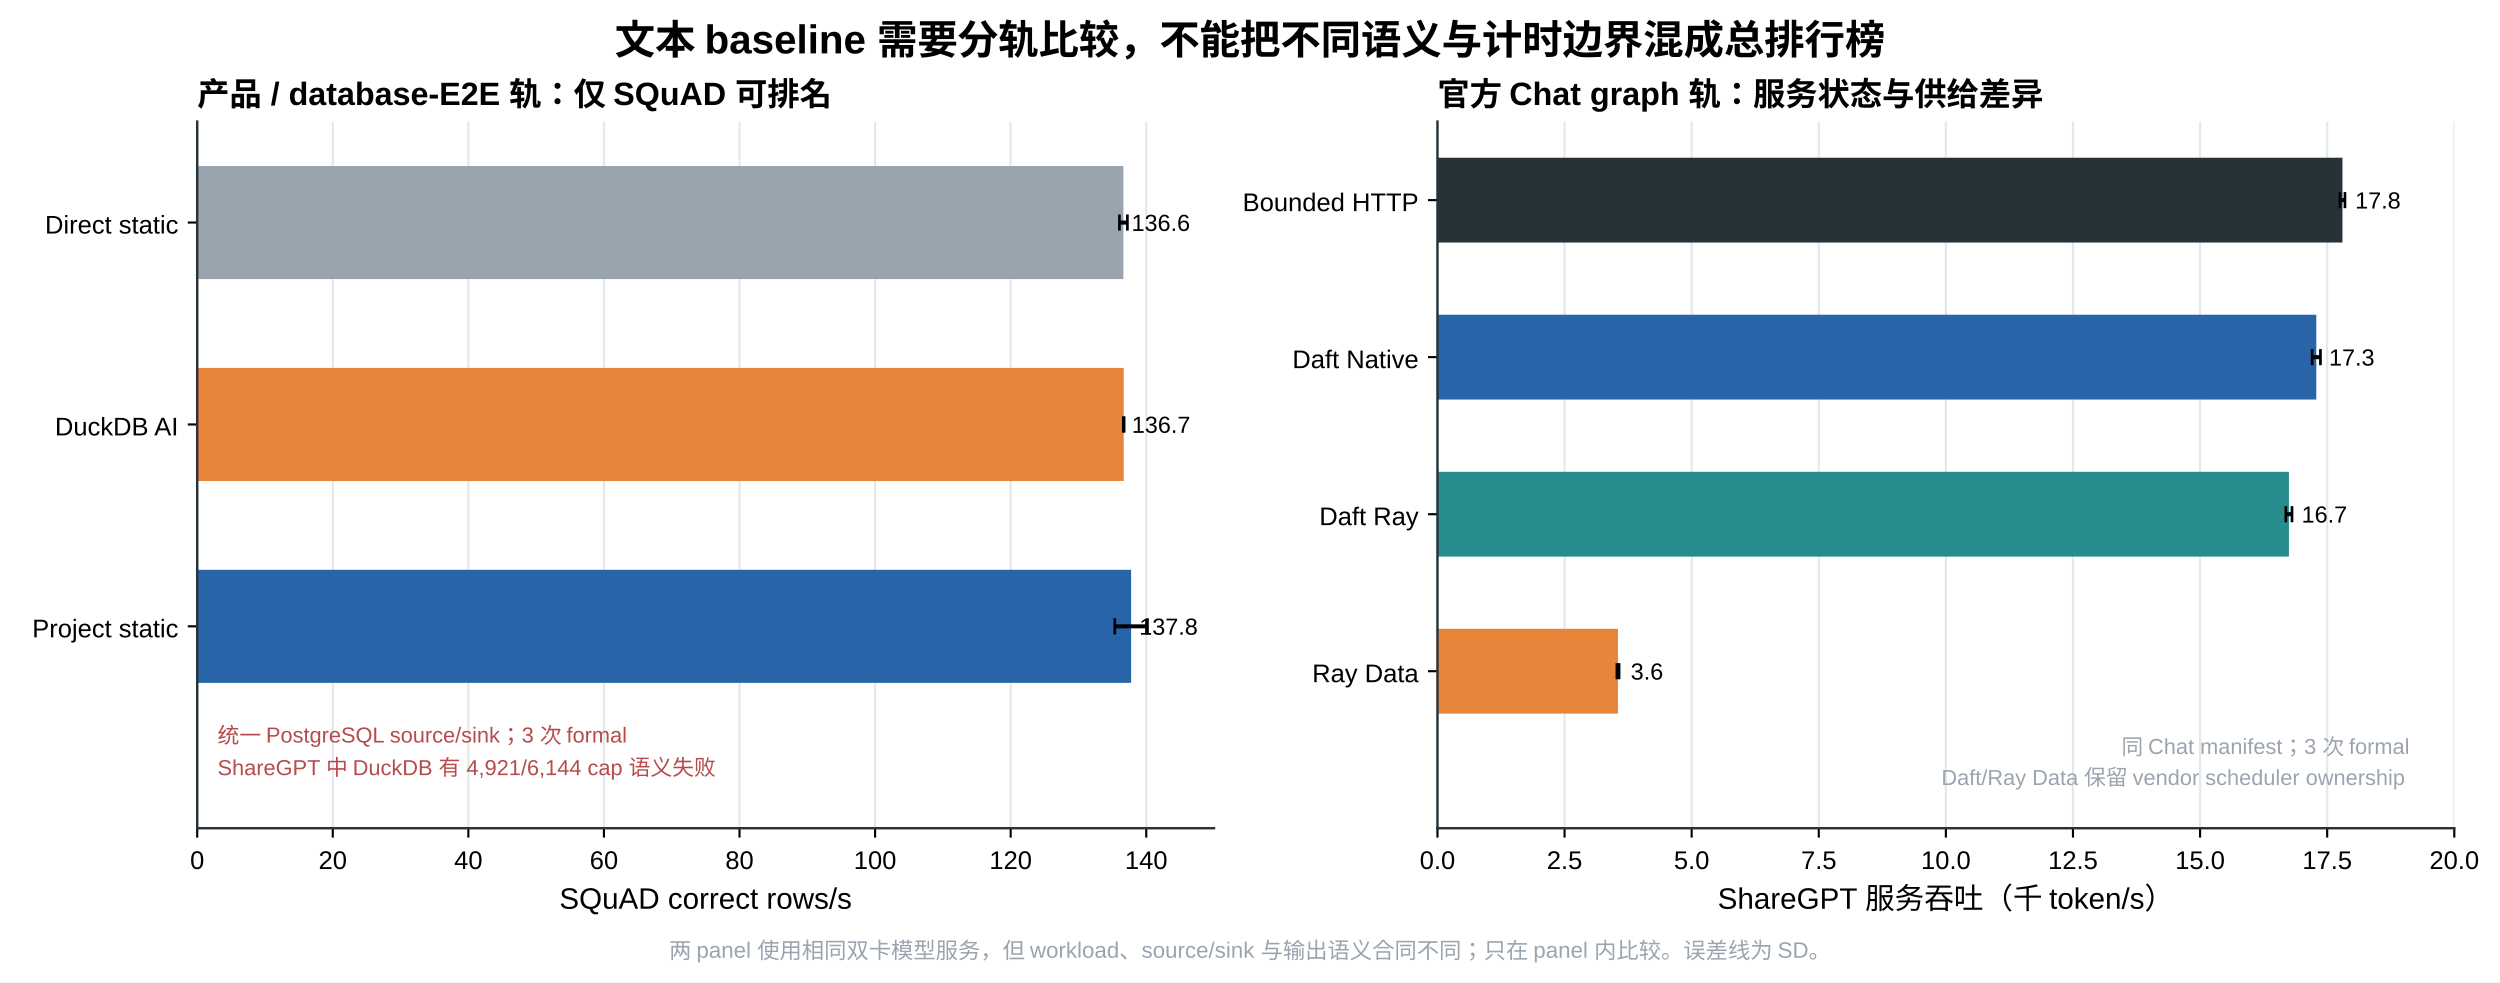
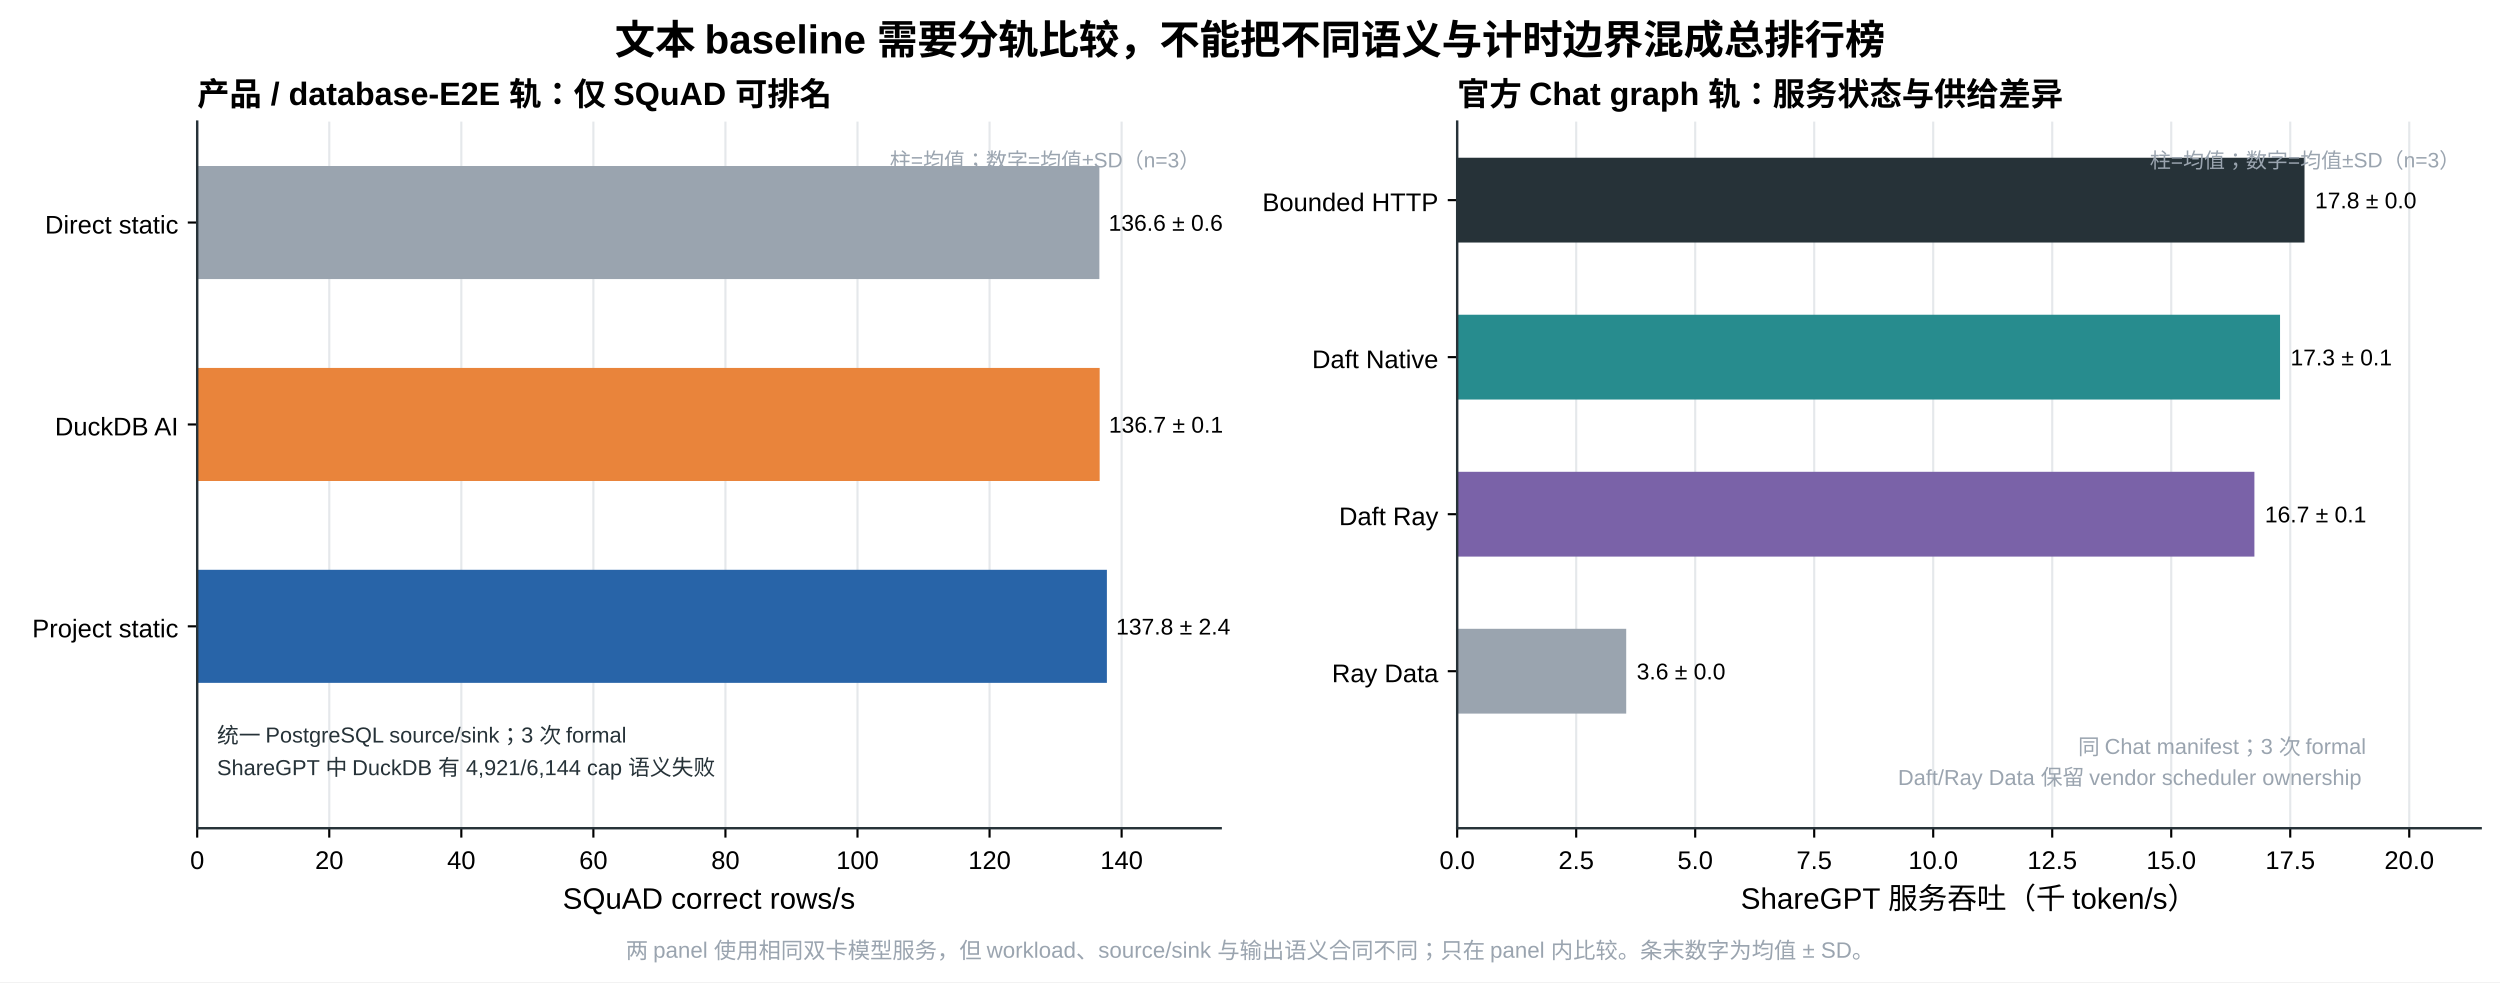
<svg xmlns="http://www.w3.org/2000/svg" xmlns:xlink="http://www.w3.org/1999/xlink" width="930pt" height="365.349pt" viewBox="0 0 930 365.349" version="1.1">
  <defs>
    <style type="text/css">*{stroke-linejoin: round; stroke-linecap: butt}</style>
  </defs>
  <g id="figure_1">
    <g id="patch_1">
      <path d="M 0 365.349 L 930 365.349 L 930 0 L 0 0 z " style="fill: #ffffff" />
    </g>
    <g id="axes_1">
      <g id="patch_2">
-         <path d="M 73.357 308.1 L 451.618 308.1 L 451.618 45.24 L 73.357 45.24 z " style="fill: #ffffff" />
+         <path d="M 73.357 308.1 L 454.087 308.1 L 454.087 45.24 L 73.357 45.24 z " style="fill: #ffffff" />
      </g>
      <g id="matplotlib.axis_1">
        <g id="xtick_1">
          <g id="line2d_1">
-             <path d="M 73.357 308.1 L 73.357 45.24 " clip-path="url(#pfc1456a3b5)" style="fill: none; stroke: #e5e8eb; stroke-width: 0.8; stroke-linecap: square" />
+             <path d="M 73.357 308.1 L 73.357 45.24 " clip-path="url(#pd7ad352379)" style="fill: none; stroke: #e5e8eb; stroke-width: 0.8; stroke-linecap: square" />
          </g>
          <g id="line2d_2">
            <defs>
-               <path id="m7f947f9c16" d="M 0 0 L 0 3.5 " style="stroke: #000000; stroke-width: 0.8" />
+               <path id="m84c4411a4e" d="M 0 0 L 0 3.5 " style="stroke: #000000; stroke-width: 0.8" />
            </defs>
            <g>
-               <use xlink:href="#m7f947f9c16" x="73.357" y="308.1" style="stroke: #000000; stroke-width: 0.8" />
+               <use xlink:href="#m84c4411a4e" x="73.357" y="308.1" style="stroke: #000000; stroke-width: 0.8" />
            </g>
          </g>
          <g id="text_1">
            <text style="font-size: 9.5px; font-family: 'PingFang SC', 'Hiragino Sans GB', 'Heiti SC', 'Arial', 'DejaVu Sans', 'Liberation Sans', sans-serif; text-anchor: middle" x="73.357" y="323.27" transform="rotate(-0 73.3568 323.2695)">0</text>
          </g>
        </g>
        <g id="xtick_2">
          <g id="line2d_3">
-             <path d="M 123.792 308.1 L 123.792 45.24 " clip-path="url(#pfc1456a3b5)" style="fill: none; stroke: #e5e8eb; stroke-width: 0.8; stroke-linecap: square" />
+             <path d="M 122.483 308.1 L 122.483 45.24 " clip-path="url(#pd7ad352379)" style="fill: none; stroke: #e5e8eb; stroke-width: 0.8; stroke-linecap: square" />
          </g>
          <g id="line2d_4">
            <g>
-               <use xlink:href="#m7f947f9c16" x="123.792" y="308.1" style="stroke: #000000; stroke-width: 0.8" />
+               <use xlink:href="#m84c4411a4e" x="122.483" y="308.1" style="stroke: #000000; stroke-width: 0.8" />
            </g>
          </g>
          <g id="text_2">
-             <text style="font-size: 9.5px; font-family: 'PingFang SC', 'Hiragino Sans GB', 'Heiti SC', 'Arial', 'DejaVu Sans', 'Liberation Sans', sans-serif; text-anchor: middle" x="123.792" y="323.27" transform="rotate(-0 123.7917 323.2695)">20</text>
+             <text style="font-size: 9.5px; font-family: 'PingFang SC', 'Hiragino Sans GB', 'Heiti SC', 'Arial', 'DejaVu Sans', 'Liberation Sans', sans-serif; text-anchor: middle" x="122.483" y="323.27" transform="rotate(-0 122.4833 323.2695)">20</text>
          </g>
        </g>
        <g id="xtick_3">
          <g id="line2d_5">
-             <path d="M 174.227 308.1 L 174.227 45.24 " clip-path="url(#pfc1456a3b5)" style="fill: none; stroke: #e5e8eb; stroke-width: 0.8; stroke-linecap: square" />
+             <path d="M 171.61 308.1 L 171.61 45.24 " clip-path="url(#pd7ad352379)" style="fill: none; stroke: #e5e8eb; stroke-width: 0.8; stroke-linecap: square" />
          </g>
          <g id="line2d_6">
            <g>
-               <use xlink:href="#m7f947f9c16" x="174.227" y="308.1" style="stroke: #000000; stroke-width: 0.8" />
+               <use xlink:href="#m84c4411a4e" x="171.61" y="308.1" style="stroke: #000000; stroke-width: 0.8" />
            </g>
          </g>
          <g id="text_3">
-             <text style="font-size: 9.5px; font-family: 'PingFang SC', 'Hiragino Sans GB', 'Heiti SC', 'Arial', 'DejaVu Sans', 'Liberation Sans', sans-serif; text-anchor: middle" x="174.227" y="323.27" transform="rotate(-0 174.2265 323.2695)">40</text>
+             <text style="font-size: 9.5px; font-family: 'PingFang SC', 'Hiragino Sans GB', 'Heiti SC', 'Arial', 'DejaVu Sans', 'Liberation Sans', sans-serif; text-anchor: middle" x="171.61" y="323.27" transform="rotate(-0 171.6098 323.2695)">40</text>
          </g>
        </g>
        <g id="xtick_4">
          <g id="line2d_7">
-             <path d="M 224.661 308.1 L 224.661 45.24 " clip-path="url(#pfc1456a3b5)" style="fill: none; stroke: #e5e8eb; stroke-width: 0.8; stroke-linecap: square" />
+             <path d="M 220.736 308.1 L 220.736 45.24 " clip-path="url(#pd7ad352379)" style="fill: none; stroke: #e5e8eb; stroke-width: 0.8; stroke-linecap: square" />
          </g>
          <g id="line2d_8">
            <g>
-               <use xlink:href="#m7f947f9c16" x="224.661" y="308.1" style="stroke: #000000; stroke-width: 0.8" />
+               <use xlink:href="#m84c4411a4e" x="220.736" y="308.1" style="stroke: #000000; stroke-width: 0.8" />
            </g>
          </g>
          <g id="text_4">
-             <text style="font-size: 9.5px; font-family: 'PingFang SC', 'Hiragino Sans GB', 'Heiti SC', 'Arial', 'DejaVu Sans', 'Liberation Sans', sans-serif; text-anchor: middle" x="224.661" y="323.27" transform="rotate(-0 224.6614 323.2695)">60</text>
+             <text style="font-size: 9.5px; font-family: 'PingFang SC', 'Hiragino Sans GB', 'Heiti SC', 'Arial', 'DejaVu Sans', 'Liberation Sans', sans-serif; text-anchor: middle" x="220.736" y="323.27" transform="rotate(-0 220.7363 323.2695)">60</text>
          </g>
        </g>
        <g id="xtick_5">
          <g id="line2d_9">
-             <path d="M 275.096 308.1 L 275.096 45.24 " clip-path="url(#pfc1456a3b5)" style="fill: none; stroke: #e5e8eb; stroke-width: 0.8; stroke-linecap: square" />
+             <path d="M 269.863 308.1 L 269.863 45.24 " clip-path="url(#pd7ad352379)" style="fill: none; stroke: #e5e8eb; stroke-width: 0.8; stroke-linecap: square" />
          </g>
          <g id="line2d_10">
            <g>
-               <use xlink:href="#m7f947f9c16" x="275.096" y="308.1" style="stroke: #000000; stroke-width: 0.8" />
+               <use xlink:href="#m84c4411a4e" x="269.863" y="308.1" style="stroke: #000000; stroke-width: 0.8" />
            </g>
          </g>
          <g id="text_5">
-             <text style="font-size: 9.5px; font-family: 'PingFang SC', 'Hiragino Sans GB', 'Heiti SC', 'Arial', 'DejaVu Sans', 'Liberation Sans', sans-serif; text-anchor: middle" x="275.096" y="323.27" transform="rotate(-0 275.0963 323.2695)">80</text>
+             <text style="font-size: 9.5px; font-family: 'PingFang SC', 'Hiragino Sans GB', 'Heiti SC', 'Arial', 'DejaVu Sans', 'Liberation Sans', sans-serif; text-anchor: middle" x="269.863" y="323.27" transform="rotate(-0 269.8628 323.2695)">80</text>
          </g>
        </g>
        <g id="xtick_6">
          <g id="line2d_11">
-             <path d="M 325.531 308.1 L 325.531 45.24 " clip-path="url(#pfc1456a3b5)" style="fill: none; stroke: #e5e8eb; stroke-width: 0.8; stroke-linecap: square" />
+             <path d="M 318.989 308.1 L 318.989 45.24 " clip-path="url(#pd7ad352379)" style="fill: none; stroke: #e5e8eb; stroke-width: 0.8; stroke-linecap: square" />
          </g>
          <g id="line2d_12">
            <g>
-               <use xlink:href="#m7f947f9c16" x="325.531" y="308.1" style="stroke: #000000; stroke-width: 0.8" />
+               <use xlink:href="#m84c4411a4e" x="318.989" y="308.1" style="stroke: #000000; stroke-width: 0.8" />
            </g>
          </g>
          <g id="text_6">
-             <text style="font-size: 9.5px; font-family: 'PingFang SC', 'Hiragino Sans GB', 'Heiti SC', 'Arial', 'DejaVu Sans', 'Liberation Sans', sans-serif; text-anchor: middle" x="325.531" y="323.27" transform="rotate(-0 325.5312 323.2695)">100</text>
+             <text style="font-size: 9.5px; font-family: 'PingFang SC', 'Hiragino Sans GB', 'Heiti SC', 'Arial', 'DejaVu Sans', 'Liberation Sans', sans-serif; text-anchor: middle" x="318.989" y="323.27" transform="rotate(-0 318.9893 323.2695)">100</text>
          </g>
        </g>
        <g id="xtick_7">
          <g id="line2d_13">
-             <path d="M 375.966 308.1 L 375.966 45.24 " clip-path="url(#pfc1456a3b5)" style="fill: none; stroke: #e5e8eb; stroke-width: 0.8; stroke-linecap: square" />
+             <path d="M 368.116 308.1 L 368.116 45.24 " clip-path="url(#pd7ad352379)" style="fill: none; stroke: #e5e8eb; stroke-width: 0.8; stroke-linecap: square" />
          </g>
          <g id="line2d_14">
            <g>
-               <use xlink:href="#m7f947f9c16" x="375.966" y="308.1" style="stroke: #000000; stroke-width: 0.8" />
+               <use xlink:href="#m84c4411a4e" x="368.116" y="308.1" style="stroke: #000000; stroke-width: 0.8" />
            </g>
          </g>
          <g id="text_7">
-             <text style="font-size: 9.5px; font-family: 'PingFang SC', 'Hiragino Sans GB', 'Heiti SC', 'Arial', 'DejaVu Sans', 'Liberation Sans', sans-serif; text-anchor: middle" x="375.966" y="323.27" transform="rotate(-0 375.966 323.2695)">120</text>
+             <text style="font-size: 9.5px; font-family: 'PingFang SC', 'Hiragino Sans GB', 'Heiti SC', 'Arial', 'DejaVu Sans', 'Liberation Sans', sans-serif; text-anchor: middle" x="368.116" y="323.27" transform="rotate(-0 368.1158 323.2695)">120</text>
          </g>
        </g>
        <g id="xtick_8">
          <g id="line2d_15">
-             <path d="M 426.401 308.1 L 426.401 45.24 " clip-path="url(#pfc1456a3b5)" style="fill: none; stroke: #e5e8eb; stroke-width: 0.8; stroke-linecap: square" />
+             <path d="M 417.242 308.1 L 417.242 45.24 " clip-path="url(#pd7ad352379)" style="fill: none; stroke: #e5e8eb; stroke-width: 0.8; stroke-linecap: square" />
          </g>
          <g id="line2d_16">
            <g>
-               <use xlink:href="#m7f947f9c16" x="426.401" y="308.1" style="stroke: #000000; stroke-width: 0.8" />
+               <use xlink:href="#m84c4411a4e" x="417.242" y="308.1" style="stroke: #000000; stroke-width: 0.8" />
            </g>
          </g>
          <g id="text_8">
-             <text style="font-size: 9.5px; font-family: 'PingFang SC', 'Hiragino Sans GB', 'Heiti SC', 'Arial', 'DejaVu Sans', 'Liberation Sans', sans-serif; text-anchor: middle" x="426.401" y="323.27" transform="rotate(-0 426.4009 323.2695)">140</text>
+             <text style="font-size: 9.5px; font-family: 'PingFang SC', 'Hiragino Sans GB', 'Heiti SC', 'Arial', 'DejaVu Sans', 'Liberation Sans', sans-serif; text-anchor: middle" x="417.242" y="323.27" transform="rotate(-0 417.2423 323.2695)">140</text>
          </g>
        </g>
        <g id="text_9">
-           <text style="font-size: 11px; font-family: 'PingFang SC', 'Hiragino Sans GB', 'Heiti SC', 'Arial', 'DejaVu Sans', 'Liberation Sans', sans-serif; text-anchor: middle" x="262.488" y="338.06" transform="rotate(-0 262.4876 338.0595)">SQuAD correct rows/s</text>
+           <text style="font-size: 11px; font-family: 'PingFang SC', 'Hiragino Sans GB', 'Heiti SC', 'Arial', 'DejaVu Sans', 'Liberation Sans', sans-serif; text-anchor: middle" x="263.722" y="338.06" transform="rotate(-0 263.722 338.0595)">SQuAD correct rows/s</text>
        </g>
      </g>
      <g id="matplotlib.axis_2">
        <g id="ytick_1">
          <g id="line2d_17">
            <defs>
-               <path id="m5172d0566d" d="M 0 0 L -3.5 0 " style="stroke: #000000; stroke-width: 0.8" />
+               <path id="ma4b8f0d370" d="M 0 0 L -3.5 0 " style="stroke: #000000; stroke-width: 0.8" />
            </defs>
            <g>
-               <use xlink:href="#m5172d0566d" x="73.357" y="82.791" style="stroke: #000000; stroke-width: 0.8" />
+               <use xlink:href="#ma4b8f0d370" x="73.357" y="82.791" style="stroke: #000000; stroke-width: 0.8" />
            </g>
          </g>
          <g id="text_10">
            <text style="font-size: 9.5px; font-family: 'PingFang SC', 'Hiragino Sans GB', 'Heiti SC', 'Arial', 'DejaVu Sans', 'Liberation Sans', sans-serif; text-anchor: end" x="66.357" y="86.876" transform="rotate(-0 66.3568 86.87637)">Direct static</text>
          </g>
        </g>
        <g id="ytick_2">
          <g id="line2d_18">
            <g>
-               <use xlink:href="#m5172d0566d" x="73.357" y="157.894" style="stroke: #000000; stroke-width: 0.8" />
+               <use xlink:href="#ma4b8f0d370" x="73.357" y="157.894" style="stroke: #000000; stroke-width: 0.8" />
            </g>
          </g>
          <g id="text_11">
            <text style="font-size: 9.5px; font-family: 'PingFang SC', 'Hiragino Sans GB', 'Heiti SC', 'Arial', 'DejaVu Sans', 'Liberation Sans', sans-serif; text-anchor: end" x="66.357" y="161.979" transform="rotate(-0 66.3568 161.9791)">DuckDB AI</text>
          </g>
        </g>
        <g id="ytick_3">
          <g id="line2d_19">
            <g>
-               <use xlink:href="#m5172d0566d" x="73.357" y="232.997" style="stroke: #000000; stroke-width: 0.8" />
+               <use xlink:href="#ma4b8f0d370" x="73.357" y="232.997" style="stroke: #000000; stroke-width: 0.8" />
            </g>
          </g>
          <g id="text_12">
            <text style="font-size: 9.5px; font-family: 'PingFang SC', 'Hiragino Sans GB', 'Heiti SC', 'Arial', 'DejaVu Sans', 'Liberation Sans', sans-serif; text-anchor: end" x="66.357" y="237.082" transform="rotate(-0 66.3568 237.0818)">Project static</text>
          </g>
        </g>
      </g>
      <g id="patch_3">
-         <path d="M 73.357 103.82 L 417.907 103.82 L 417.907 61.763 L 73.357 61.763 z " clip-path="url(#pfc1456a3b5)" style="fill: #9aa4af" />
+         <path d="M 73.357 103.82 L 408.969 103.82 L 408.969 61.763 L 73.357 61.763 z " clip-path="url(#pd7ad352379)" style="fill: #9aa4af" />
      </g>
      <g id="patch_4">
-         <path d="M 73.357 178.923 L 418.016 178.923 L 418.016 136.865 L 73.357 136.865 z " clip-path="url(#pfc1456a3b5)" style="fill: #e9843b" />
+         <path d="M 73.357 178.923 L 409.075 178.923 L 409.075 136.865 L 73.357 136.865 z " clip-path="url(#pd7ad352379)" style="fill: #e9843b" />
      </g>
      <g id="patch_5">
-         <path d="M 73.357 254.026 L 420.777 254.026 L 420.777 211.968 L 73.357 211.968 z " clip-path="url(#pfc1456a3b5)" style="fill: #2864a8" />
-       </g>
-       <g id="LineCollection_1">
-         <path d="M 416.425 82.791 L 419.389 82.791 " clip-path="url(#pfc1456a3b5)" style="fill: none; stroke: #000000; stroke-width: 1.5" />
-         <path d="M 417.862 157.894 L 418.171 157.894 " clip-path="url(#pfc1456a3b5)" style="fill: none; stroke: #000000; stroke-width: 1.5" />
-         <path d="M 414.699 232.997 L 426.856 232.997 " clip-path="url(#pfc1456a3b5)" style="fill: none; stroke: #000000; stroke-width: 1.5" />
-       </g>
-       <g id="line2d_20">
-         <defs>
-           <path id="md7162f3117" d="M 0 3 L 0 -3 " style="stroke: #000000" />
-         </defs>
-         <g clip-path="url(#pfc1456a3b5)">
-           <use xlink:href="#md7162f3117" x="416.425" y="82.791" style="fill: #1f77b4; stroke: #000000" />
-           <use xlink:href="#md7162f3117" x="417.862" y="157.894" style="fill: #1f77b4; stroke: #000000" />
-           <use xlink:href="#md7162f3117" x="414.699" y="232.997" style="fill: #1f77b4; stroke: #000000" />
-         </g>
-       </g>
-       <g id="line2d_21">
-         <g clip-path="url(#pfc1456a3b5)">
-           <use xlink:href="#md7162f3117" x="419.389" y="82.791" style="fill: #1f77b4; stroke: #000000" />
-           <use xlink:href="#md7162f3117" x="418.171" y="157.894" style="fill: #1f77b4; stroke: #000000" />
-           <use xlink:href="#md7162f3117" x="426.856" y="232.997" style="fill: #1f77b4; stroke: #000000" />
-         </g>
+         <path d="M 73.357 254.026 L 411.765 254.026 L 411.765 211.968 L 73.357 211.968 z " clip-path="url(#pd7ad352379)" style="fill: #2864a8" />
      </g>
      <g id="patch_6">
        <path d="M 73.357 308.1 L 73.357 45.24 " style="fill: none; stroke: #263238; stroke-width: 0.9; stroke-linejoin: miter; stroke-linecap: square" />
      </g>
      <g id="patch_7">
-         <path d="M 73.357 308.1 L 451.618 308.1 " style="fill: none; stroke: #263238; stroke-width: 0.9; stroke-linejoin: miter; stroke-linecap: square" />
+         <path d="M 73.357 308.1 L 454.087 308.1 " style="fill: none; stroke: #263238; stroke-width: 0.9; stroke-linejoin: miter; stroke-linecap: square" />
      </g>
      <g id="text_13">
-         <text style="font-size: 8.7px; font-family: 'PingFang SC', 'Hiragino Sans GB', 'Heiti SC', 'Arial', 'DejaVu Sans', 'Liberation Sans', sans-serif; text-anchor: start" x="420.933" y="85.923" transform="rotate(-0 420.9329 85.92337)">136.6</text>
+         <text style="font-size: 8.5px; font-family: 'PingFang SC', 'Hiragino Sans GB', 'Heiti SC', 'Arial', 'DejaVu Sans', 'Liberation Sans', sans-serif; text-anchor: start" x="412.407" y="85.851" transform="rotate(-0 412.4074 85.85137)">136.6 ± 0.6</text>
      </g>
      <g id="text_14">
-         <text style="font-size: 8.7px; font-family: 'PingFang SC', 'Hiragino Sans GB', 'Heiti SC', 'Arial', 'DejaVu Sans', 'Liberation Sans', sans-serif; text-anchor: start" x="421.043" y="161.026" transform="rotate(-0 421.0425 161.0261)">136.7</text>
+         <text style="font-size: 8.5px; font-family: 'PingFang SC', 'Hiragino Sans GB', 'Heiti SC', 'Arial', 'DejaVu Sans', 'Liberation Sans', sans-serif; text-anchor: start" x="412.514" y="160.954" transform="rotate(-0 412.5142 160.9541)">136.7 ± 0.1</text>
      </g>
      <g id="text_15">
-         <text style="font-size: 8.7px; font-family: 'PingFang SC', 'Hiragino Sans GB', 'Heiti SC', 'Arial', 'DejaVu Sans', 'Liberation Sans', sans-serif; text-anchor: start" x="423.803" y="236.129" transform="rotate(-0 423.8035 236.1288)">137.8</text>
+         <text style="font-size: 8.5px; font-family: 'PingFang SC', 'Hiragino Sans GB', 'Heiti SC', 'Arial', 'DejaVu Sans', 'Liberation Sans', sans-serif; text-anchor: start" x="415.203" y="236.057" transform="rotate(-0 415.2035 236.0568)">137.8 ± 2.4</text>
      </g>
      <g id="text_16">
-         <text style="font-size: 8.1px; font-family: 'PingFang SC', 'Hiragino Sans GB', 'Heiti SC', 'Arial', 'DejaVu Sans', 'Liberation Sans', sans-serif; fill: #b74b4b" transform="translate(80.92203 276.4299)">统一 PostgreSQL source/sink；3 次 formal</text>
-         <text style="font-size: 8.1px; font-family: 'PingFang SC', 'Hiragino Sans GB', 'Heiti SC', 'Arial', 'DejaVu Sans', 'Liberation Sans', sans-serif; fill: #b74b4b" transform="translate(80.92203 288.3534)">ShareGPT 中 DuckDB 有 4,921/6,144 cap 语义失败</text>
+         <text style="font-size: 8.1px; font-family: 'PingFang SC', 'Hiragino Sans GB', 'Heiti SC', 'Arial', 'DejaVu Sans', 'Liberation Sans', sans-serif; fill: #263238" transform="translate(80.72577 276.4299)">统一 PostgreSQL source/sink；3 次 formal</text>
+         <text style="font-size: 8.1px; font-family: 'PingFang SC', 'Hiragino Sans GB', 'Heiti SC', 'Arial', 'DejaVu Sans', 'Liberation Sans', sans-serif; fill: #263238" transform="translate(80.72577 288.3534)">ShareGPT 中 DuckDB 有 4,921/6,144 cap 语义失败</text>
      </g>
      <g id="text_17">
+         <text style="font-size: 7.8px; font-family: 'PingFang SC', 'Hiragino Sans GB', 'Heiti SC', 'Arial', 'DejaVu Sans', 'Liberation Sans', sans-serif; text-anchor: end; fill: #9aa4af" x="446.473" y="62.462" transform="rotate(-0 446.4726 62.46239)">柱=均值；数字=均值±SD（n=3）</text>
+       </g>
+       <g id="text_18">
        <text style="font-weight: 700; font-size: 12px; font-family: 'PingFang SC', 'Hiragino Sans GB', 'Heiti SC', 'Arial', 'DejaVu Sans', 'Liberation Sans', sans-serif; text-anchor: start" x="73.357" y="39.24" transform="rotate(-0 73.3568 39.24001)">产品 / database-E2E 轨：仅 SQuAD 可排名</text>
      </g>
    </g>
    <g id="axes_2">
      <g id="patch_8">
-         <path d="M 534.734 308.1 L 912.995 308.1 L 912.995 45.24 L 534.734 45.24 z " style="fill: #ffffff" />
+         <path d="M 542.069 308.1 L 922.8 308.1 L 922.8 45.24 L 542.069 45.24 z " style="fill: #ffffff" />
      </g>
      <g id="matplotlib.axis_3">
        <g id="xtick_9">
+           <g id="line2d_20">
+             <path d="M 542.069 308.1 L 542.069 45.24 " clip-path="url(#p8cda7e7701)" style="fill: none; stroke: #e5e8eb; stroke-width: 0.8; stroke-linecap: square" />
+           </g>
+           <g id="line2d_21">
+             <g>
+               <use xlink:href="#m84c4411a4e" x="542.069" y="308.1" style="stroke: #000000; stroke-width: 0.8" />
+             </g>
+           </g>
+           <g id="text_19">
+             <text style="font-size: 9.5px; font-family: 'PingFang SC', 'Hiragino Sans GB', 'Heiti SC', 'Arial', 'DejaVu Sans', 'Liberation Sans', sans-serif; text-anchor: middle" x="542.069" y="323.27" transform="rotate(-0 542.0691 323.2695)">0.0</text>
+           </g>
+         </g>
+         <g id="xtick_10">
          <g id="line2d_22">
-             <path d="M 534.734 308.1 L 534.734 45.24 " clip-path="url(#pbcf5868445)" style="fill: none; stroke: #e5e8eb; stroke-width: 0.8; stroke-linecap: square" />
+             <path d="M 586.34 308.1 L 586.34 45.24 " clip-path="url(#p8cda7e7701)" style="fill: none; stroke: #e5e8eb; stroke-width: 0.8; stroke-linecap: square" />
          </g>
          <g id="line2d_23">
            <g>
-               <use xlink:href="#m7f947f9c16" x="534.734" y="308.1" style="stroke: #000000; stroke-width: 0.8" />
-             </g>
-           </g>
-           <g id="text_18">
-             <text style="font-size: 9.5px; font-family: 'PingFang SC', 'Hiragino Sans GB', 'Heiti SC', 'Arial', 'DejaVu Sans', 'Liberation Sans', sans-serif; text-anchor: middle" x="534.734" y="323.27" transform="rotate(-0 534.7337 323.2695)">0.0</text>
-           </g>
-         </g>
-         <g id="xtick_10">
+               <use xlink:href="#m84c4411a4e" x="586.34" y="308.1" style="stroke: #000000; stroke-width: 0.8" />
+             </g>
+           </g>
+           <g id="text_20">
+             <text style="font-size: 9.5px; font-family: 'PingFang SC', 'Hiragino Sans GB', 'Heiti SC', 'Arial', 'DejaVu Sans', 'Liberation Sans', sans-serif; text-anchor: middle" x="586.34" y="323.27" transform="rotate(-0 586.3401 323.2695)">2.5</text>
+           </g>
+         </g>
+         <g id="xtick_11">
          <g id="line2d_24">
-             <path d="M 582.016 308.1 L 582.016 45.24 " clip-path="url(#pbcf5868445)" style="fill: none; stroke: #e5e8eb; stroke-width: 0.8; stroke-linecap: square" />
+             <path d="M 630.611 308.1 L 630.611 45.24 " clip-path="url(#p8cda7e7701)" style="fill: none; stroke: #e5e8eb; stroke-width: 0.8; stroke-linecap: square" />
          </g>
          <g id="line2d_25">
            <g>
-               <use xlink:href="#m7f947f9c16" x="582.016" y="308.1" style="stroke: #000000; stroke-width: 0.8" />
-             </g>
-           </g>
-           <g id="text_19">
-             <text style="font-size: 9.5px; font-family: 'PingFang SC', 'Hiragino Sans GB', 'Heiti SC', 'Arial', 'DejaVu Sans', 'Liberation Sans', sans-serif; text-anchor: middle" x="582.016" y="323.27" transform="rotate(-0 582.0164 323.2695)">2.5</text>
-           </g>
-         </g>
-         <g id="xtick_11">
+               <use xlink:href="#m84c4411a4e" x="630.611" y="308.1" style="stroke: #000000; stroke-width: 0.8" />
+             </g>
+           </g>
+           <g id="text_21">
+             <text style="font-size: 9.5px; font-family: 'PingFang SC', 'Hiragino Sans GB', 'Heiti SC', 'Arial', 'DejaVu Sans', 'Liberation Sans', sans-serif; text-anchor: middle" x="630.611" y="323.27" transform="rotate(-0 630.6111 323.2695)">5.0</text>
+           </g>
+         </g>
+         <g id="xtick_12">
          <g id="line2d_26">
-             <path d="M 629.299 308.1 L 629.299 45.24 " clip-path="url(#pbcf5868445)" style="fill: none; stroke: #e5e8eb; stroke-width: 0.8; stroke-linecap: square" />
+             <path d="M 674.882 308.1 L 674.882 45.24 " clip-path="url(#p8cda7e7701)" style="fill: none; stroke: #e5e8eb; stroke-width: 0.8; stroke-linecap: square" />
          </g>
          <g id="line2d_27">
            <g>
-               <use xlink:href="#m7f947f9c16" x="629.299" y="308.1" style="stroke: #000000; stroke-width: 0.8" />
-             </g>
-           </g>
-           <g id="text_20">
-             <text style="font-size: 9.5px; font-family: 'PingFang SC', 'Hiragino Sans GB', 'Heiti SC', 'Arial', 'DejaVu Sans', 'Liberation Sans', sans-serif; text-anchor: middle" x="629.299" y="323.27" transform="rotate(-0 629.299 323.2695)">5.0</text>
-           </g>
-         </g>
-         <g id="xtick_12">
+               <use xlink:href="#m84c4411a4e" x="674.882" y="308.1" style="stroke: #000000; stroke-width: 0.8" />
+             </g>
+           </g>
+           <g id="text_22">
+             <text style="font-size: 9.5px; font-family: 'PingFang SC', 'Hiragino Sans GB', 'Heiti SC', 'Arial', 'DejaVu Sans', 'Liberation Sans', sans-serif; text-anchor: middle" x="674.882" y="323.27" transform="rotate(-0 674.8821 323.2695)">7.5</text>
+           </g>
+         </g>
+         <g id="xtick_13">
          <g id="line2d_28">
-             <path d="M 676.582 308.1 L 676.582 45.24 " clip-path="url(#pbcf5868445)" style="fill: none; stroke: #e5e8eb; stroke-width: 0.8; stroke-linecap: square" />
+             <path d="M 719.153 308.1 L 719.153 45.24 " clip-path="url(#p8cda7e7701)" style="fill: none; stroke: #e5e8eb; stroke-width: 0.8; stroke-linecap: square" />
          </g>
          <g id="line2d_29">
            <g>
-               <use xlink:href="#m7f947f9c16" x="676.582" y="308.1" style="stroke: #000000; stroke-width: 0.8" />
-             </g>
-           </g>
-           <g id="text_21">
-             <text style="font-size: 9.5px; font-family: 'PingFang SC', 'Hiragino Sans GB', 'Heiti SC', 'Arial', 'DejaVu Sans', 'Liberation Sans', sans-serif; text-anchor: middle" x="676.582" y="323.27" transform="rotate(-0 676.5817 323.2695)">7.5</text>
-           </g>
-         </g>
-         <g id="xtick_13">
+               <use xlink:href="#m84c4411a4e" x="719.153" y="308.1" style="stroke: #000000; stroke-width: 0.8" />
+             </g>
+           </g>
+           <g id="text_23">
+             <text style="font-size: 9.5px; font-family: 'PingFang SC', 'Hiragino Sans GB', 'Heiti SC', 'Arial', 'DejaVu Sans', 'Liberation Sans', sans-serif; text-anchor: middle" x="719.153" y="323.27" transform="rotate(-0 719.153 323.2695)">10.0</text>
+           </g>
+         </g>
+         <g id="xtick_14">
          <g id="line2d_30">
-             <path d="M 723.864 308.1 L 723.864 45.24 " clip-path="url(#pbcf5868445)" style="fill: none; stroke: #e5e8eb; stroke-width: 0.8; stroke-linecap: square" />
+             <path d="M 763.424 308.1 L 763.424 45.24 " clip-path="url(#p8cda7e7701)" style="fill: none; stroke: #e5e8eb; stroke-width: 0.8; stroke-linecap: square" />
          </g>
          <g id="line2d_31">
            <g>
-               <use xlink:href="#m7f947f9c16" x="723.864" y="308.1" style="stroke: #000000; stroke-width: 0.8" />
-             </g>
-           </g>
-           <g id="text_22">
-             <text style="font-size: 9.5px; font-family: 'PingFang SC', 'Hiragino Sans GB', 'Heiti SC', 'Arial', 'DejaVu Sans', 'Liberation Sans', sans-serif; text-anchor: middle" x="723.864" y="323.27" transform="rotate(-0 723.8644 323.2695)">10.0</text>
-           </g>
-         </g>
-         <g id="xtick_14">
+               <use xlink:href="#m84c4411a4e" x="763.424" y="308.1" style="stroke: #000000; stroke-width: 0.8" />
+             </g>
+           </g>
+           <g id="text_24">
+             <text style="font-size: 9.5px; font-family: 'PingFang SC', 'Hiragino Sans GB', 'Heiti SC', 'Arial', 'DejaVu Sans', 'Liberation Sans', sans-serif; text-anchor: middle" x="763.424" y="323.27" transform="rotate(-0 763.424 323.2695)">12.5</text>
+           </g>
+         </g>
+         <g id="xtick_15">
          <g id="line2d_32">
-             <path d="M 771.147 308.1 L 771.147 45.24 " clip-path="url(#pbcf5868445)" style="fill: none; stroke: #e5e8eb; stroke-width: 0.8; stroke-linecap: square" />
+             <path d="M 807.695 308.1 L 807.695 45.24 " clip-path="url(#p8cda7e7701)" style="fill: none; stroke: #e5e8eb; stroke-width: 0.8; stroke-linecap: square" />
          </g>
          <g id="line2d_33">
            <g>
-               <use xlink:href="#m7f947f9c16" x="771.147" y="308.1" style="stroke: #000000; stroke-width: 0.8" />
-             </g>
-           </g>
-           <g id="text_23">
-             <text style="font-size: 9.5px; font-family: 'PingFang SC', 'Hiragino Sans GB', 'Heiti SC', 'Arial', 'DejaVu Sans', 'Liberation Sans', sans-serif; text-anchor: middle" x="771.147" y="323.27" transform="rotate(-0 771.1471 323.2695)">12.5</text>
-           </g>
-         </g>
-         <g id="xtick_15">
+               <use xlink:href="#m84c4411a4e" x="807.695" y="308.1" style="stroke: #000000; stroke-width: 0.8" />
+             </g>
+           </g>
+           <g id="text_25">
+             <text style="font-size: 9.5px; font-family: 'PingFang SC', 'Hiragino Sans GB', 'Heiti SC', 'Arial', 'DejaVu Sans', 'Liberation Sans', sans-serif; text-anchor: middle" x="807.695" y="323.27" transform="rotate(-0 807.695 323.2695)">15.0</text>
+           </g>
+         </g>
+         <g id="xtick_16">
          <g id="line2d_34">
-             <path d="M 818.43 308.1 L 818.43 45.24 " clip-path="url(#pbcf5868445)" style="fill: none; stroke: #e5e8eb; stroke-width: 0.8; stroke-linecap: square" />
+             <path d="M 851.966 308.1 L 851.966 45.24 " clip-path="url(#p8cda7e7701)" style="fill: none; stroke: #e5e8eb; stroke-width: 0.8; stroke-linecap: square" />
          </g>
          <g id="line2d_35">
            <g>
-               <use xlink:href="#m7f947f9c16" x="818.43" y="308.1" style="stroke: #000000; stroke-width: 0.8" />
-             </g>
-           </g>
-           <g id="text_24">
-             <text style="font-size: 9.5px; font-family: 'PingFang SC', 'Hiragino Sans GB', 'Heiti SC', 'Arial', 'DejaVu Sans', 'Liberation Sans', sans-serif; text-anchor: middle" x="818.43" y="323.27" transform="rotate(-0 818.4298 323.2695)">15.0</text>
-           </g>
-         </g>
-         <g id="xtick_16">
+               <use xlink:href="#m84c4411a4e" x="851.966" y="308.1" style="stroke: #000000; stroke-width: 0.8" />
+             </g>
+           </g>
+           <g id="text_26">
+             <text style="font-size: 9.5px; font-family: 'PingFang SC', 'Hiragino Sans GB', 'Heiti SC', 'Arial', 'DejaVu Sans', 'Liberation Sans', sans-serif; text-anchor: middle" x="851.966" y="323.27" transform="rotate(-0 851.966 323.2695)">17.5</text>
+           </g>
+         </g>
+         <g id="xtick_17">
          <g id="line2d_36">
-             <path d="M 865.713 308.1 L 865.713 45.24 " clip-path="url(#pbcf5868445)" style="fill: none; stroke: #e5e8eb; stroke-width: 0.8; stroke-linecap: square" />
+             <path d="M 896.237 308.1 L 896.237 45.24 " clip-path="url(#p8cda7e7701)" style="fill: none; stroke: #e5e8eb; stroke-width: 0.8; stroke-linecap: square" />
          </g>
          <g id="line2d_37">
            <g>
-               <use xlink:href="#m7f947f9c16" x="865.713" y="308.1" style="stroke: #000000; stroke-width: 0.8" />
-             </g>
-           </g>
-           <g id="text_25">
-             <text style="font-size: 9.5px; font-family: 'PingFang SC', 'Hiragino Sans GB', 'Heiti SC', 'Arial', 'DejaVu Sans', 'Liberation Sans', sans-serif; text-anchor: middle" x="865.713" y="323.27" transform="rotate(-0 865.7125 323.2695)">17.5</text>
-           </g>
-         </g>
-         <g id="xtick_17">
-           <g id="line2d_38">
-             <path d="M 912.995 308.1 L 912.995 45.24 " clip-path="url(#pbcf5868445)" style="fill: none; stroke: #e5e8eb; stroke-width: 0.8; stroke-linecap: square" />
-           </g>
-           <g id="line2d_39">
-             <g>
-               <use xlink:href="#m7f947f9c16" x="912.995" y="308.1" style="stroke: #000000; stroke-width: 0.8" />
-             </g>
-           </g>
-           <g id="text_26">
-             <text style="font-size: 9.5px; font-family: 'PingFang SC', 'Hiragino Sans GB', 'Heiti SC', 'Arial', 'DejaVu Sans', 'Liberation Sans', sans-serif; text-anchor: middle" x="912.995" y="323.27" transform="rotate(-0 912.9952 323.2695)">20.0</text>
-           </g>
-         </g>
-         <g id="text_27">
-           <text style="font-size: 11px; font-family: 'PingFang SC', 'Hiragino Sans GB', 'Heiti SC', 'Arial', 'DejaVu Sans', 'Liberation Sans', sans-serif; text-anchor: middle" x="723.864" y="338.06" transform="rotate(-0 723.8644 338.0595)">ShareGPT 服务吞吐（千 token/s）</text>
+               <use xlink:href="#m84c4411a4e" x="896.237" y="308.1" style="stroke: #000000; stroke-width: 0.8" />
+             </g>
+           </g>
+           <g id="text_27">
+             <text style="font-size: 9.5px; font-family: 'PingFang SC', 'Hiragino Sans GB', 'Heiti SC', 'Arial', 'DejaVu Sans', 'Liberation Sans', sans-serif; text-anchor: middle" x="896.237" y="323.27" transform="rotate(-0 896.2369 323.2695)">20.0</text>
+           </g>
+         </g>
+         <g id="text_28">
+           <text style="font-size: 11px; font-family: 'PingFang SC', 'Hiragino Sans GB', 'Heiti SC', 'Arial', 'DejaVu Sans', 'Liberation Sans', sans-serif; text-anchor: middle" x="732.434" y="338.06" transform="rotate(-0 732.4343 338.0595)">ShareGPT 服务吞吐（千 token/s）</text>
        </g>
      </g>
      <g id="matplotlib.axis_4">
        <g id="ytick_4">
+           <g id="line2d_38">
+             <g>
+               <use xlink:href="#ma4b8f0d370" x="542.069" y="74.447" style="stroke: #000000; stroke-width: 0.8" />
+             </g>
+           </g>
+           <g id="text_29">
+             <text style="font-size: 9.5px; font-family: 'PingFang SC', 'Hiragino Sans GB', 'Heiti SC', 'Arial', 'DejaVu Sans', 'Liberation Sans', sans-serif; text-anchor: end" x="535.069" y="78.532" transform="rotate(-0 535.0691 78.53162)">Bounded HTTP</text>
+           </g>
+         </g>
+         <g id="ytick_5">
+           <g id="line2d_39">
+             <g>
+               <use xlink:href="#ma4b8f0d370" x="542.069" y="132.86" style="stroke: #000000; stroke-width: 0.8" />
+             </g>
+           </g>
+           <g id="text_30">
+             <text style="font-size: 9.5px; font-family: 'PingFang SC', 'Hiragino Sans GB', 'Heiti SC', 'Arial', 'DejaVu Sans', 'Liberation Sans', sans-serif; text-anchor: end" x="535.069" y="136.945" transform="rotate(-0 535.0691 136.9448)">Daft Native</text>
+           </g>
+         </g>
+         <g id="ytick_6">
          <g id="line2d_40">
            <g>
-               <use xlink:href="#m5172d0566d" x="534.734" y="74.447" style="stroke: #000000; stroke-width: 0.8" />
-             </g>
-           </g>
-           <g id="text_28">
-             <text style="font-size: 9.5px; font-family: 'PingFang SC', 'Hiragino Sans GB', 'Heiti SC', 'Arial', 'DejaVu Sans', 'Liberation Sans', sans-serif; text-anchor: end" x="527.734" y="78.532" transform="rotate(-0 527.7337 78.53162)">Bounded HTTP</text>
-           </g>
-         </g>
-         <g id="ytick_5">
+               <use xlink:href="#ma4b8f0d370" x="542.069" y="191.273" style="stroke: #000000; stroke-width: 0.8" />
+             </g>
+           </g>
+           <g id="text_31">
+             <text style="font-size: 9.5px; font-family: 'PingFang SC', 'Hiragino Sans GB', 'Heiti SC', 'Arial', 'DejaVu Sans', 'Liberation Sans', sans-serif; text-anchor: end" x="535.069" y="195.358" transform="rotate(-0 535.0691 195.3581)">Daft Ray</text>
+           </g>
+         </g>
+         <g id="ytick_7">
          <g id="line2d_41">
            <g>
-               <use xlink:href="#m5172d0566d" x="534.734" y="132.86" style="stroke: #000000; stroke-width: 0.8" />
-             </g>
-           </g>
-           <g id="text_29">
-             <text style="font-size: 9.5px; font-family: 'PingFang SC', 'Hiragino Sans GB', 'Heiti SC', 'Arial', 'DejaVu Sans', 'Liberation Sans', sans-serif; text-anchor: end" x="527.734" y="136.945" transform="rotate(-0 527.7337 136.9448)">Daft Native</text>
-           </g>
-         </g>
-         <g id="ytick_6">
-           <g id="line2d_42">
-             <g>
-               <use xlink:href="#m5172d0566d" x="534.734" y="191.273" style="stroke: #000000; stroke-width: 0.8" />
-             </g>
-           </g>
-           <g id="text_30">
-             <text style="font-size: 9.5px; font-family: 'PingFang SC', 'Hiragino Sans GB', 'Heiti SC', 'Arial', 'DejaVu Sans', 'Liberation Sans', sans-serif; text-anchor: end" x="527.734" y="195.358" transform="rotate(-0 527.7337 195.3581)">Daft Ray</text>
-           </g>
-         </g>
-         <g id="ytick_7">
-           <g id="line2d_43">
-             <g>
-               <use xlink:href="#m5172d0566d" x="534.734" y="249.686" style="stroke: #000000; stroke-width: 0.8" />
-             </g>
-           </g>
-           <g id="text_31">
-             <text style="font-size: 9.5px; font-family: 'PingFang SC', 'Hiragino Sans GB', 'Heiti SC', 'Arial', 'DejaVu Sans', 'Liberation Sans', sans-serif; text-anchor: end" x="527.734" y="253.771" transform="rotate(-0 527.7337 253.7713)">Ray Data</text>
+               <use xlink:href="#ma4b8f0d370" x="542.069" y="249.686" style="stroke: #000000; stroke-width: 0.8" />
+             </g>
+           </g>
+           <g id="text_32">
+             <text style="font-size: 9.5px; font-family: 'PingFang SC', 'Hiragino Sans GB', 'Heiti SC', 'Arial', 'DejaVu Sans', 'Liberation Sans', sans-serif; text-anchor: end" x="535.069" y="253.771" transform="rotate(-0 535.0691 253.7713)">Ray Data</text>
          </g>
        </g>
      </g>
      <g id="patch_9">
-         <path d="M 534.734 90.218 L 871.39 90.218 L 871.39 58.675 L 534.734 58.675 z " clip-path="url(#pbcf5868445)" style="fill: #263238" />
+         <path d="M 542.069 90.218 L 857.282 90.218 L 857.282 58.675 L 542.069 58.675 z " clip-path="url(#p8cda7e7701)" style="fill: #263238" />
      </g>
      <g id="patch_10">
-         <path d="M 534.734 148.631 L 861.662 148.631 L 861.662 117.088 L 534.734 117.088 z " clip-path="url(#pbcf5868445)" style="fill: #2864a8" />
+         <path d="M 542.069 148.631 L 848.174 148.631 L 848.174 117.088 L 542.069 117.088 z " clip-path="url(#p8cda7e7701)" style="fill: #278c8e" />
      </g>
      <g id="patch_11">
-         <path d="M 534.734 207.045 L 851.477 207.045 L 851.477 175.502 L 534.734 175.502 z " clip-path="url(#pbcf5868445)" style="fill: #278c8e" />
+         <path d="M 542.069 207.045 L 838.637 207.045 L 838.637 175.502 L 542.069 175.502 z " clip-path="url(#p8cda7e7701)" style="fill: #7a62a8" />
      </g>
      <g id="patch_12">
-         <path d="M 534.734 265.458 L 601.892 265.458 L 601.892 233.915 L 534.734 233.915 z " clip-path="url(#pbcf5868445)" style="fill: #e9843b" />
-       </g>
-       <g id="LineCollection_2">
-         <path d="M 870.458 74.447 L 872.323 74.447 " clip-path="url(#pbcf5868445)" style="fill: none; stroke: #000000; stroke-width: 1.5" />
-         <path d="M 860.12 132.86 L 863.204 132.86 " clip-path="url(#pbcf5868445)" style="fill: none; stroke: #000000; stroke-width: 1.5" />
-         <path d="M 850.331 191.273 L 852.622 191.273 " clip-path="url(#pbcf5868445)" style="fill: none; stroke: #000000; stroke-width: 1.5" />
-         <path d="M 601.49 249.686 L 602.294 249.686 " clip-path="url(#pbcf5868445)" style="fill: none; stroke: #000000; stroke-width: 1.5" />
-       </g>
-       <g id="line2d_44">
-         <g clip-path="url(#pbcf5868445)">
-           <use xlink:href="#md7162f3117" x="870.458" y="74.447" style="fill: #1f77b4; stroke: #000000" />
-           <use xlink:href="#md7162f3117" x="860.12" y="132.86" style="fill: #1f77b4; stroke: #000000" />
-           <use xlink:href="#md7162f3117" x="850.331" y="191.273" style="fill: #1f77b4; stroke: #000000" />
-           <use xlink:href="#md7162f3117" x="601.49" y="249.686" style="fill: #1f77b4; stroke: #000000" />
-         </g>
-       </g>
-       <g id="line2d_45">
-         <g clip-path="url(#pbcf5868445)">
-           <use xlink:href="#md7162f3117" x="872.323" y="74.447" style="fill: #1f77b4; stroke: #000000" />
-           <use xlink:href="#md7162f3117" x="863.204" y="132.86" style="fill: #1f77b4; stroke: #000000" />
-           <use xlink:href="#md7162f3117" x="852.622" y="191.273" style="fill: #1f77b4; stroke: #000000" />
-           <use xlink:href="#md7162f3117" x="602.294" y="249.686" style="fill: #1f77b4; stroke: #000000" />
-         </g>
+         <path d="M 542.069 265.458 L 604.95 265.458 L 604.95 233.915 L 542.069 233.915 z " clip-path="url(#p8cda7e7701)" style="fill: #9aa4af" />
      </g>
      <g id="patch_13">
-         <path d="M 534.734 308.1 L 534.734 45.24 " style="fill: none; stroke: #263238; stroke-width: 0.9; stroke-linejoin: miter; stroke-linecap: square" />
+         <path d="M 542.069 308.1 L 542.069 45.24 " style="fill: none; stroke: #263238; stroke-width: 0.9; stroke-linejoin: miter; stroke-linecap: square" />
      </g>
      <g id="patch_14">
-         <path d="M 534.734 308.1 L 912.995 308.1 " style="fill: none; stroke: #263238; stroke-width: 0.9; stroke-linejoin: miter; stroke-linecap: square" />
-       </g>
-       <g id="text_32">
-         <text style="font-size: 8.7px; font-family: 'PingFang SC', 'Hiragino Sans GB', 'Heiti SC', 'Arial', 'DejaVu Sans', 'Liberation Sans', sans-serif; text-anchor: start" x="876.119" y="77.579" transform="rotate(-0 876.1186 77.57862)">17.8</text>
+         <path d="M 542.069 308.1 L 922.8 308.1 " style="fill: none; stroke: #263238; stroke-width: 0.9; stroke-linejoin: miter; stroke-linecap: square" />
      </g>
      <g id="text_33">
-         <text style="font-size: 8.7px; font-family: 'PingFang SC', 'Hiragino Sans GB', 'Heiti SC', 'Arial', 'DejaVu Sans', 'Liberation Sans', sans-serif; text-anchor: start" x="866.39" y="135.992" transform="rotate(-0 866.3905 135.9918)">17.3</text>
+         <text style="font-size: 8.5px; font-family: 'PingFang SC', 'Hiragino Sans GB', 'Heiti SC', 'Arial', 'DejaVu Sans', 'Liberation Sans', sans-serif; text-anchor: start" x="861.178" y="77.507" transform="rotate(-0 861.178 77.50662)">17.8 ± 0.0</text>
      </g>
      <g id="text_34">
-         <text style="font-size: 8.7px; font-family: 'PingFang SC', 'Hiragino Sans GB', 'Heiti SC', 'Arial', 'DejaVu Sans', 'Liberation Sans', sans-serif; text-anchor: start" x="856.205" y="194.405" transform="rotate(-0 856.205 194.4051)">16.7</text>
+         <text style="font-size: 8.5px; font-family: 'PingFang SC', 'Hiragino Sans GB', 'Heiti SC', 'Arial', 'DejaVu Sans', 'Liberation Sans', sans-serif; text-anchor: start" x="852.069" y="135.92" transform="rotate(-0 852.0695 135.9198)">17.3 ± 0.1</text>
      </g>
      <g id="text_35">
-         <text style="font-size: 8.7px; font-family: 'PingFang SC', 'Hiragino Sans GB', 'Heiti SC', 'Arial', 'DejaVu Sans', 'Liberation Sans', sans-serif; text-anchor: start" x="606.62" y="252.818" transform="rotate(-0 606.6203 252.8183)">3.6</text>
+         <text style="font-size: 8.5px; font-family: 'PingFang SC', 'Hiragino Sans GB', 'Heiti SC', 'Arial', 'DejaVu Sans', 'Liberation Sans', sans-serif; text-anchor: start" x="842.533" y="194.333" transform="rotate(-0 842.5327 194.3331)">16.7 ± 0.1</text>
      </g>
      <g id="text_36">
-         <text style="font-size: 8.1px; font-family: 'PingFang SC', 'Hiragino Sans GB', 'Heiti SC', 'Arial', 'DejaVu Sans', 'Liberation Sans', sans-serif; fill: #9aa4af" transform="translate(789.168 280.6851)">同 Chat manifest；3 次 formal</text>
-         <text style="font-size: 8.1px; font-family: 'PingFang SC', 'Hiragino Sans GB', 'Heiti SC', 'Arial', 'DejaVu Sans', 'Liberation Sans', sans-serif; fill: #9aa4af" transform="translate(722.1999 292.0251)">Daft/Ray Data 保留 vendor scheduler ownership</text>
+         <text style="font-size: 8.5px; font-family: 'PingFang SC', 'Hiragino Sans GB', 'Heiti SC', 'Arial', 'DejaVu Sans', 'Liberation Sans', sans-serif; text-anchor: start" x="608.846" y="252.746" transform="rotate(-0 608.8457 252.7463)">3.6 ± 0.0</text>
      </g>
      <g id="text_37">
-         <text style="font-weight: 700; font-size: 12px; font-family: 'PingFang SC', 'Hiragino Sans GB', 'Heiti SC', 'Arial', 'DejaVu Sans', 'Liberation Sans', sans-serif; text-anchor: start" x="534.734" y="39.24" transform="rotate(-0 534.7337 39.24001)">官方 Chat graph 轨：服务状态与供给差异</text>
+         <text style="font-size: 8.1px; font-family: 'PingFang SC', 'Hiragino Sans GB', 'Heiti SC', 'Arial', 'DejaVu Sans', 'Liberation Sans', sans-serif; fill: #9aa4af" transform="translate(773.012 280.6851)">同 Chat manifest；3 次 formal</text>
+         <text style="font-size: 8.1px; font-family: 'PingFang SC', 'Hiragino Sans GB', 'Heiti SC', 'Arial', 'DejaVu Sans', 'Liberation Sans', sans-serif; fill: #9aa4af" transform="translate(706.044 292.0251)">Daft/Ray Data 保留 vendor scheduler ownership</text>
+       </g>
+       <g id="text_38">
+         <text style="font-size: 7.8px; font-family: 'PingFang SC', 'Hiragino Sans GB', 'Heiti SC', 'Arial', 'DejaVu Sans', 'Liberation Sans', sans-serif; text-anchor: end; fill: #9aa4af" x="915.185" y="62.462" transform="rotate(-0 915.1849 62.46239)">柱=均值；数字=均值±SD（n=3）</text>
+       </g>
+       <g id="text_39">
+         <text style="font-weight: 700; font-size: 12px; font-family: 'PingFang SC', 'Hiragino Sans GB', 'Heiti SC', 'Arial', 'DejaVu Sans', 'Liberation Sans', sans-serif; text-anchor: start" x="542.069" y="39.24" transform="rotate(-0 542.0691 39.24001)">官方 Chat graph 轨：服务状态与供给差异</text>
      </g>
    </g>
-     <g id="text_38">
+     <g id="text_40">
      <text style="font-weight: 700; font-size: 15px; font-family: 'PingFang SC', 'Hiragino Sans GB', 'Heiti SC', 'Arial', 'DejaVu Sans', 'Liberation Sans', sans-serif; text-anchor: middle" x="465" y="20.1" transform="rotate(-0 464.9998 20.1)">文本 baseline 需要分轨比较，不能把不同语义与计时边界混成总排行榜</text>
    </g>
-     <g id="text_39">
-       <text style="font-size: 8.3px; font-family: 'PingFang SC', 'Hiragino Sans GB', 'Heiti SC', 'Arial', 'DejaVu Sans', 'Liberation Sans', sans-serif; text-anchor: middle; fill: #9aa4af" x="465" y="356.506" transform="rotate(-0 464.9998 356.5058)">两 panel 使用相同双卡模型服务，但 workload、source/sink 与输出语义合同不同；只在 panel 内比较。误差线为 SD。</text>
+     <g id="text_41">
+       <text style="font-size: 8.3px; font-family: 'PingFang SC', 'Hiragino Sans GB', 'Heiti SC', 'Arial', 'DejaVu Sans', 'Liberation Sans', sans-serif; text-anchor: middle; fill: #9aa4af" x="465" y="356.506" transform="rotate(-0 464.9998 356.5058)">两 panel 使用相同双卡模型服务，但 workload、source/sink 与输出语义合同不同；只在 panel 内比较。条末数字为均值 ± SD。</text>
    </g>
  </g>
  <defs>
-     <clipPath id="pfc1456a3b5">
-       <rect x="73.357" y="45.24" width="378.262" height="262.86" />
+     <clipPath id="pd7ad352379">
+       <rect x="73.357" y="45.24" width="380.73" height="262.86" />
    </clipPath>
-     <clipPath id="pbcf5868445">
-       <rect x="534.734" y="45.24" width="378.262" height="262.86" />
+     <clipPath id="p8cda7e7701">
+       <rect x="542.069" y="45.24" width="380.73" height="262.86" />
    </clipPath>
  </defs>
</svg>
